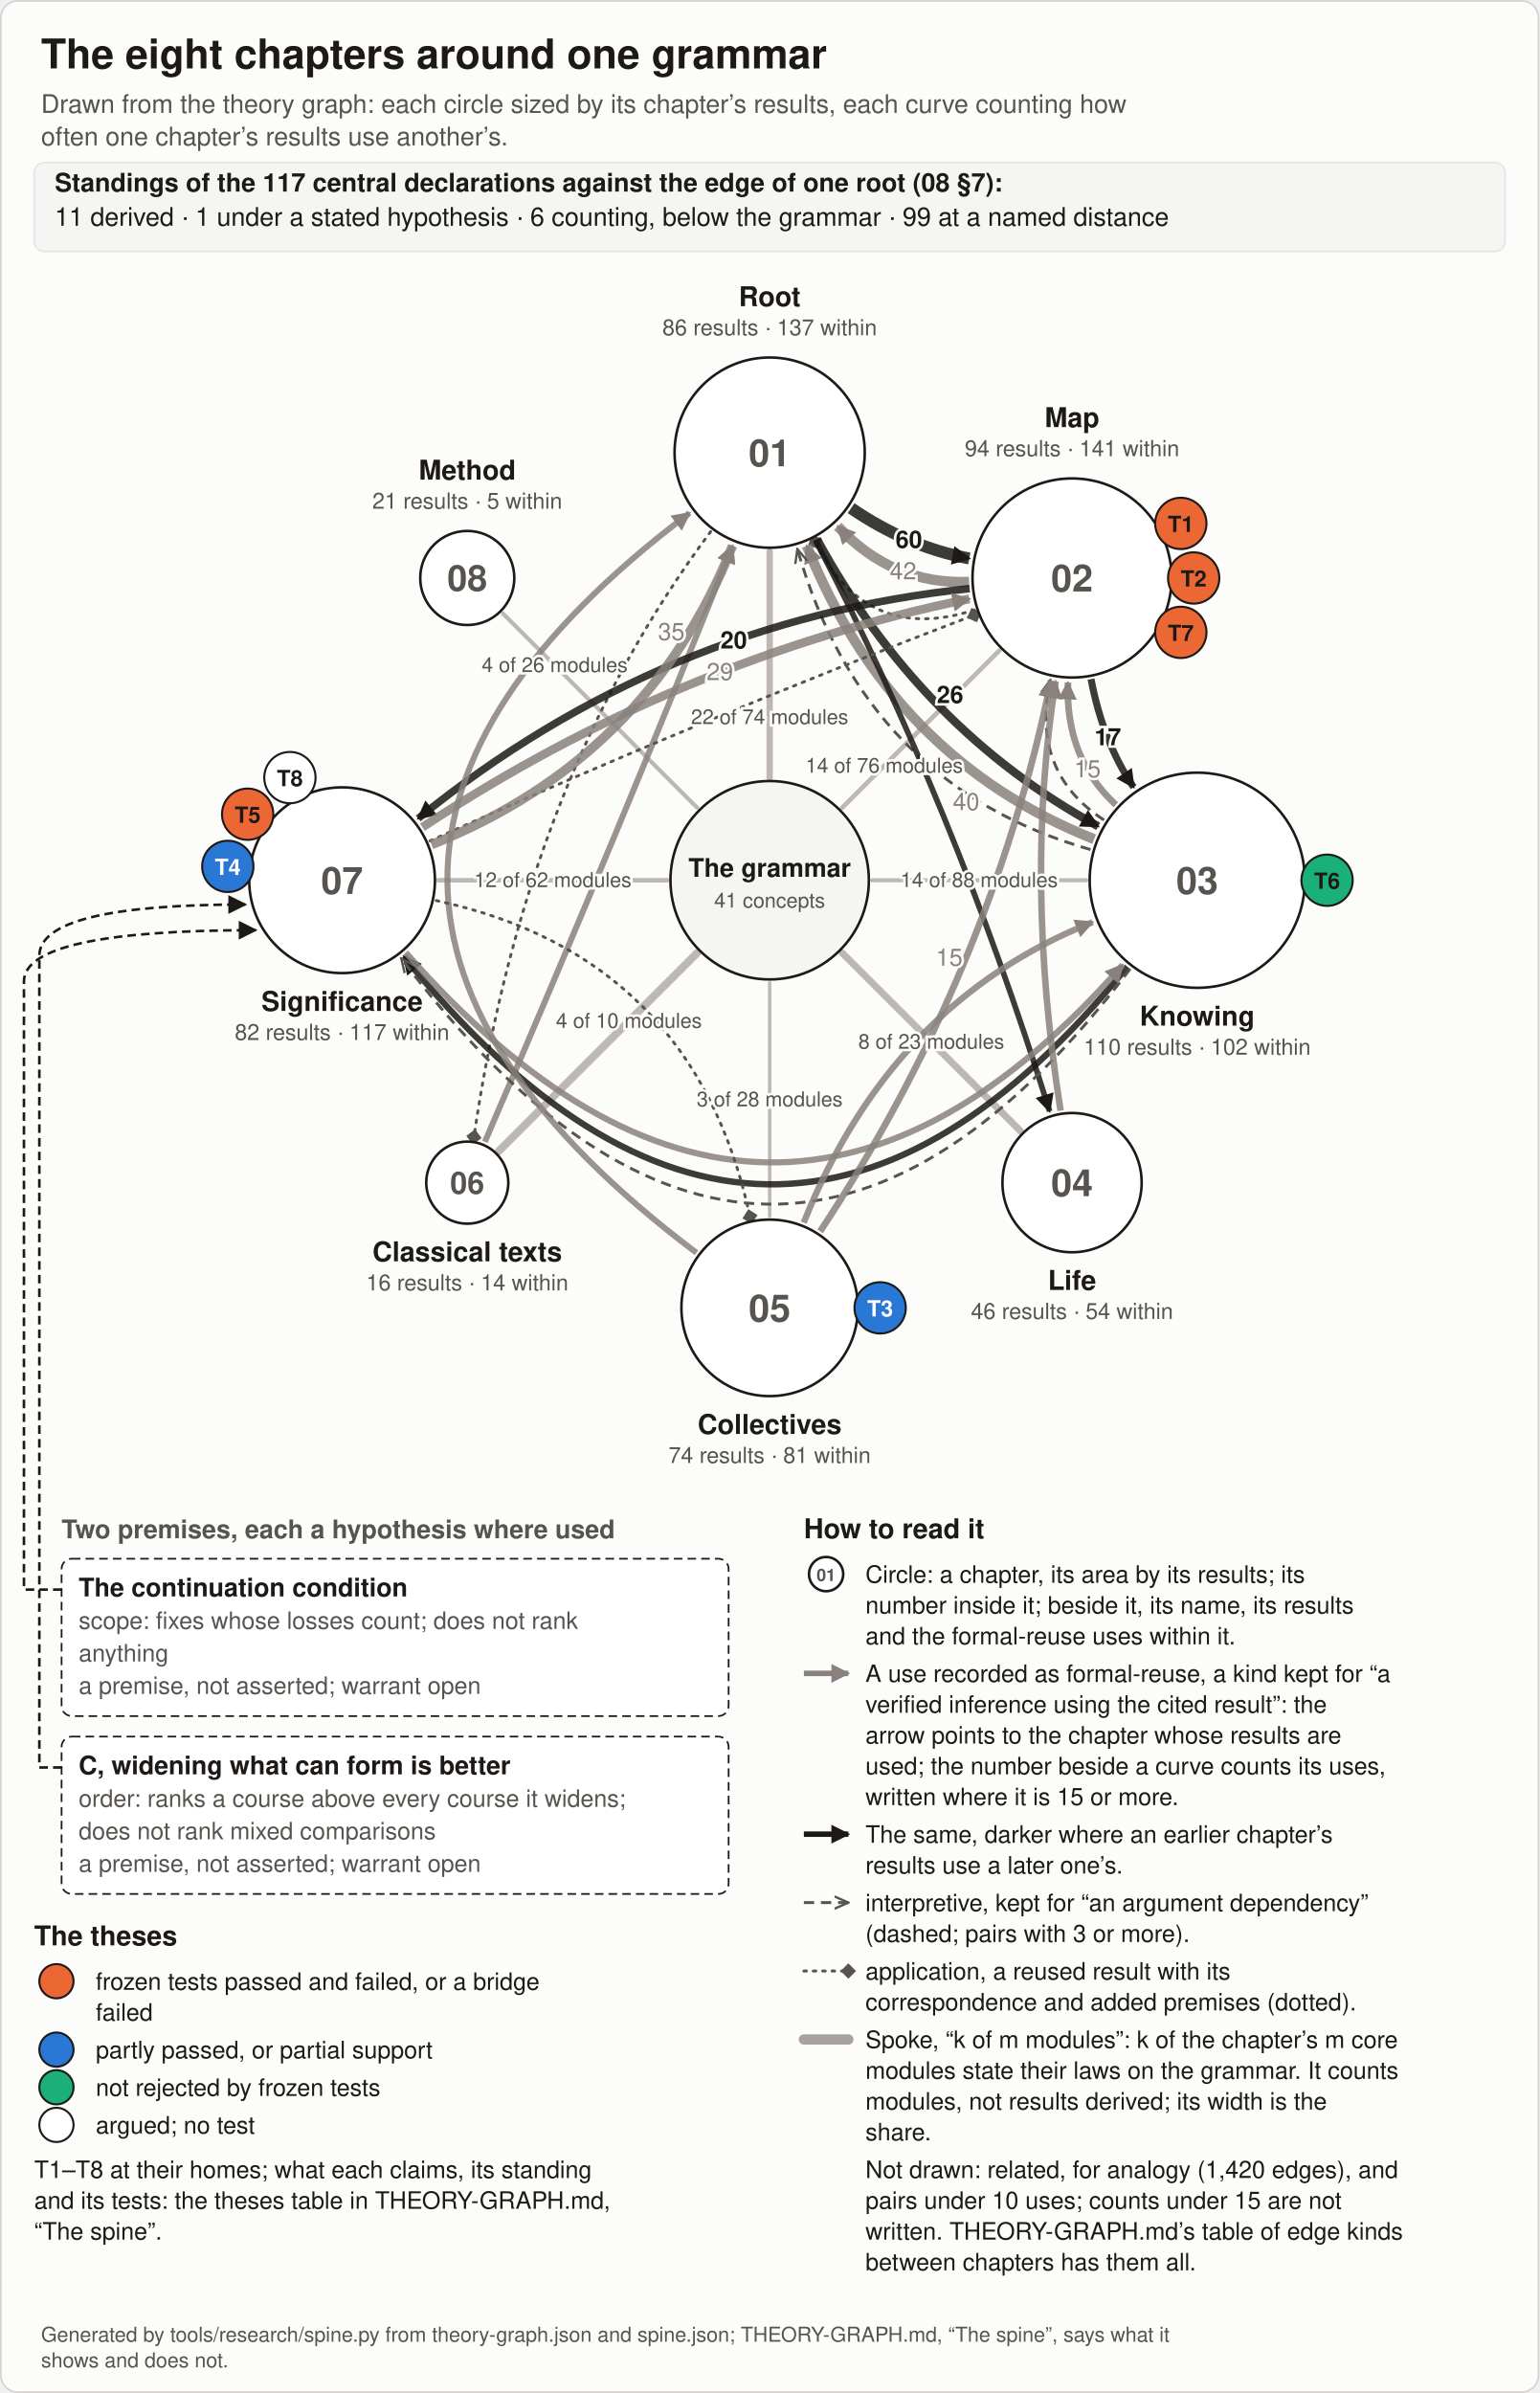
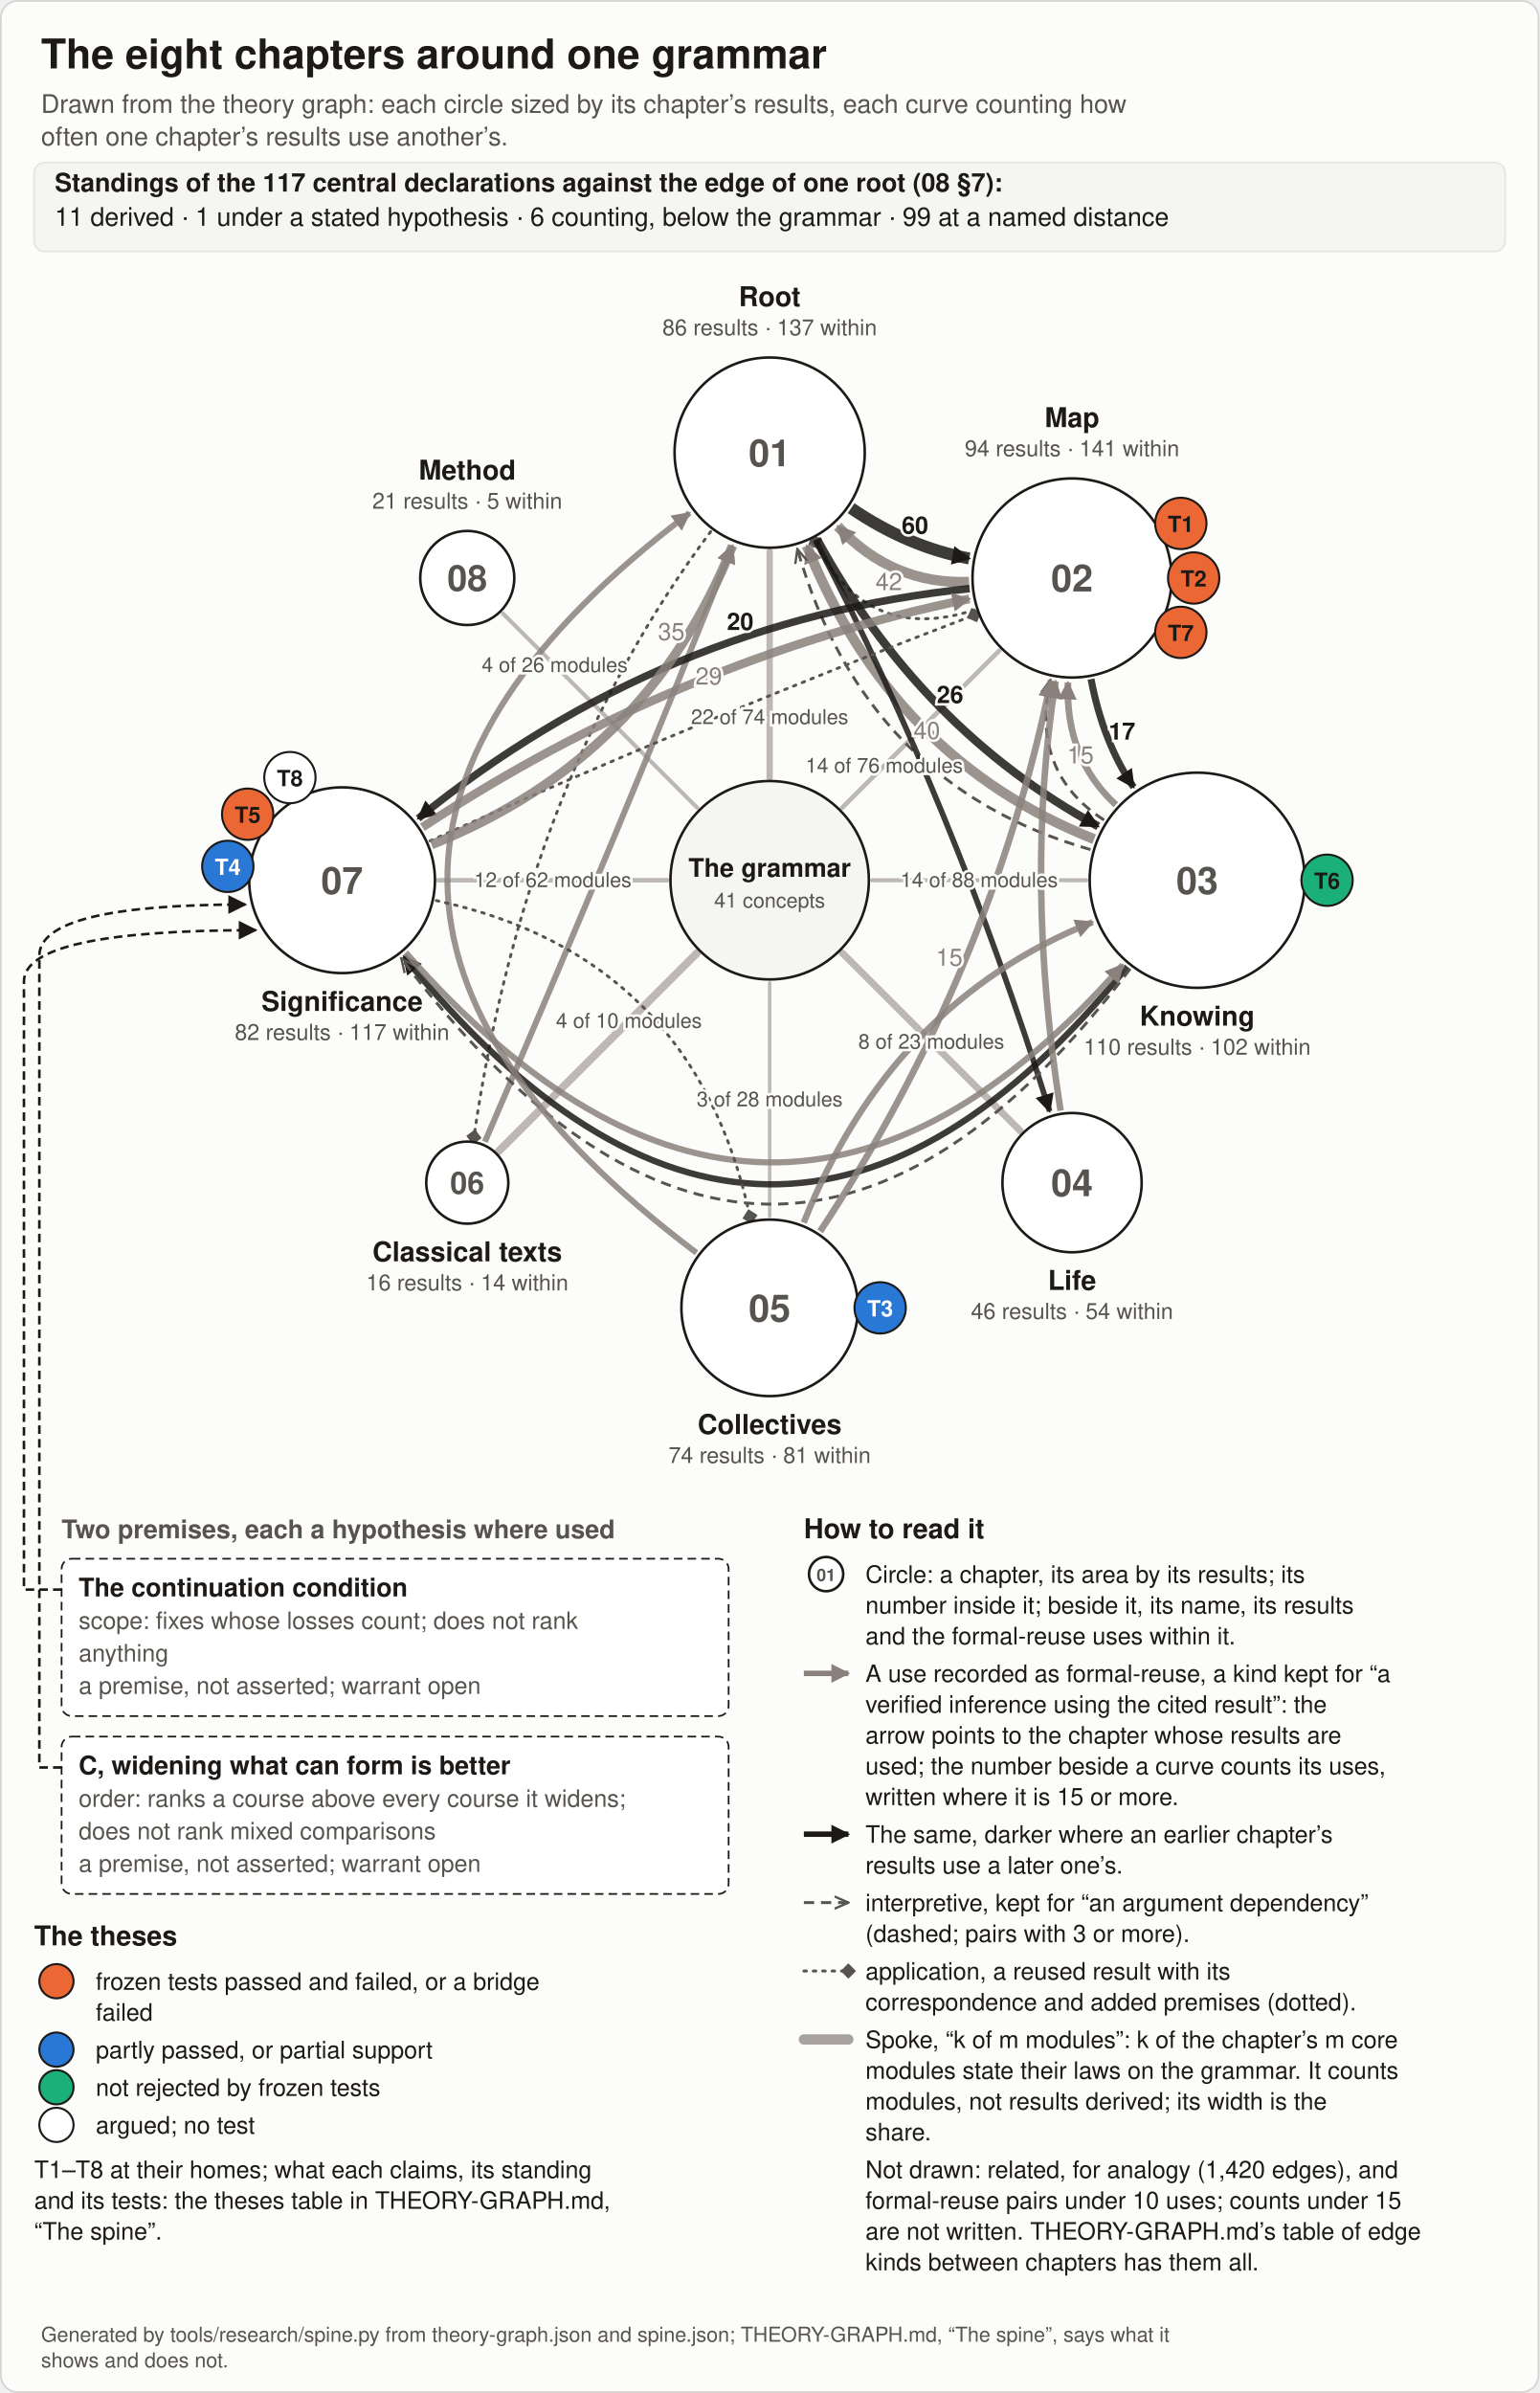
<svg xmlns="http://www.w3.org/2000/svg" viewBox="0 0 900 1399" width="900" height="1399" role="img" aria-labelledby="spine-title spine-desc" font-family="Helvetica, Arial, sans-serif">
  <defs>
    <marker id="fwd" viewBox="0 0 10 10" refX="9" refY="5" markerWidth="11" markerHeight="11" markerUnits="userSpaceOnUse" orient="auto">
      <path d="M0,0 L10,5 L0,10 z" fill="#8a817c" />
    </marker>
    <marker id="back" viewBox="0 0 10 10" refX="9" refY="5" markerWidth="11" markerHeight="11" markerUnits="userSpaceOnUse" orient="auto">
      <path d="M0,0 L10,5 L0,10 z" fill="#1c1917" />
    </marker>
    <marker id="thin" viewBox="0 0 10 10" refX="9" refY="5" markerWidth="9" markerHeight="9" markerUnits="userSpaceOnUse" orient="auto">
      <path d="M0,1 L9,5 L0,9" fill="none" stroke="#57534e" stroke-width="1.5" />
    </marker>
    <marker id="diamond" viewBox="0 0 10 10" refX="5" refY="5" markerWidth="9" markerHeight="9" markerUnits="userSpaceOnUse" orient="auto">
      <path d="M5,0 L10,5 L5,10 L0,5 z" fill="#57534e" />
    </marker>
  </defs>
  <rect x="0.5" y="0.5" width="899" height="1398" rx="10" fill="#fcfcfb" stroke="#d6d3d1" />
  <text x="24" y="40" font-size="24" font-weight="bold" text-anchor="start" fill="#1c1917">The eight chapters around one grammar</text>
  <text x="24" y="66" font-size="15" text-anchor="start" fill="#57534e">Drawn from the theory graph: each circle sized by its chapter’s results, each curve counting how</text>
  <text x="24" y="85" font-size="15" text-anchor="start" fill="#57534e">often one chapter’s results use another’s.</text>
  <rect x="20" y="95" width="860" height="52" rx="6" fill="#f5f5f4" stroke="#e7e5e4" />
  <text x="32" y="112" font-size="15" font-weight="bold" text-anchor="start" fill="#1c1917">Standings of the 117 central declarations against the edge of one root (08 §7):</text>
  <text x="32" y="132" font-size="15" text-anchor="start" fill="#1c1917">11 derived · 1 under a stated hypothesis · 6 counting, below the grammar · 99 at a named distance</text>
  <line x1="450" y1="322.3" x2="450" y2="454.6" stroke="#a8a29e" stroke-opacity="0.75" stroke-width="3.7" stroke-linecap="round" />
  <line x1="584.2" y1="380.4" x2="492.4" y2="472.2" stroke="#a8a29e" stroke-opacity="0.75" stroke-width="2.7" stroke-linecap="round" />
  <line x1="635.1" y1="514.6" x2="510" y2="514.6" stroke="#a8a29e" stroke-opacity="0.75" stroke-width="2.4" stroke-linecap="round" />
  <line x1="596.6" y1="661.2" x2="492.4" y2="557.1" stroke="#a8a29e" stroke-opacity="0.75" stroke-width="4.1" stroke-linecap="round" />
  <line x1="450" y1="711" x2="450" y2="574.6" stroke="#a8a29e" stroke-opacity="0.75" stroke-width="2" stroke-linecap="round" />
  <line x1="291.6" y1="673" x2="407.6" y2="557.1" stroke="#a8a29e" stroke-opacity="0.75" stroke-width="4.6" stroke-linecap="round" />
  <line x1="256.3" y1="514.6" x2="390" y2="514.6" stroke="#a8a29e" stroke-opacity="0.75" stroke-width="2.7" stroke-linecap="round" />
  <line x1="294.1" y1="358.7" x2="407.6" y2="472.2" stroke="#a8a29e" stroke-opacity="0.75" stroke-width="2.4" stroke-linecap="round" />
  <circle cx="450" cy="514.6" r="58" fill="#f5f5f4" stroke="#1c1917" stroke-width="1.5" />
  <text x="450" y="512.6" font-size="15" font-weight="bold" text-anchor="middle" fill="#1c1917">The grammar</text>
  <text x="450" y="530.6" font-size="12" text-anchor="middle" fill="#57534e">41 concepts</text>
  <path d="M497.6,297.1 Q530.7,319.7 566.7,326.5" fill="none" stroke="#1c1917" stroke-opacity="0.85" stroke-width="7" marker-end="url(#back)" />
  <path d="M566.6,340.2 Q521.6,341.9 489.8,307.7" fill="none" stroke="#8a817c" stroke-opacity="0.85" stroke-width="6" marker-end="url(#fwd)" />
  <path d="M569.6,356.6 Q507,377 476.5,316.9" fill="none" stroke="#57534e" stroke-width="1.7" stroke-dasharray="1.5 4" stroke-linecap="round" marker-end="url(#diamond)" />
  <path d="M477.6,315.2 Q538.2,426.4 642.1,483.1" fill="none" stroke="#1c1917" stroke-opacity="0.85" stroke-width="4.9" marker-end="url(#back)" />
  <path d="M639.7,490.6 Q521.3,443.4 471.7,319.1" fill="none" stroke="#8a817c" stroke-opacity="0.85" stroke-width="5.9" marker-end="url(#fwd)" />
  <path d="M637.6,496.7 Q505.7,458.9 466.2,321" fill="none" stroke="#57534e" stroke-width="1.7" stroke-dasharray="6 4" marker-end="url(#thin)" />
  <path d="M476.7,315.7 Q557.5,470.1 613.7,649.7" fill="none" stroke="#1c1917" stroke-opacity="0.85" stroke-width="3.3" marker-end="url(#back)" />
  <path d="M415.5,310.8 Q307.4,455.6 277.1,664.7" fill="none" stroke="#57534e" stroke-width="1.7" stroke-dasharray="1.5 4" stroke-linecap="round" marker-end="url(#diamond)" />
  <path d="M283.5,667.5 Q364.7,479.3 428.3,319.1" fill="none" stroke="#8a817c" stroke-opacity="0.85" stroke-width="3.5" marker-end="url(#fwd)" />
  <path d="M637.9,397 Q644.9,433.9 662.8,460.2" fill="none" stroke="#1c1917" stroke-opacity="0.85" stroke-width="4.1" marker-end="url(#back)" />
  <path d="M652.4,470.5 Q622.7,443.1 624.4,399" fill="none" stroke="#8a817c" stroke-opacity="0.85" stroke-width="3.9" marker-end="url(#fwd)" />
  <path d="M645.5,479.4 Q602.4,451.5 614,397.7" fill="none" stroke="#57534e" stroke-width="1.7" stroke-dasharray="6 4" marker-end="url(#thin)" />
  <path d="M566.9,344.1 Q387.1,362.8 244.5,478.5" fill="none" stroke="#1c1917" stroke-opacity="0.85" stroke-width="4.4" marker-end="url(#back)" />
  <path d="M247,483.6 Q396.3,385 566.8,350.1" fill="none" stroke="#8a817c" stroke-opacity="0.85" stroke-width="5.1" marker-end="url(#fwd)" />
  <path d="M251.4,491.6 Q410.8,420.1 569.6,359.6" fill="none" stroke="#57534e" stroke-width="1.7" stroke-dasharray="1.5 4" stroke-linecap="round" marker-end="url(#diamond)" />
  <path d="M659.1,565.1 Q450,822.6 236.1,559.2" fill="none" stroke="#1c1917" stroke-opacity="0.85" stroke-width="3.7" marker-end="url(#back)" />
  <path d="M660.8,566.4 Q450,844.6 234.6,560.3" fill="none" stroke="#57534e" stroke-width="1.7" stroke-dasharray="6 4" marker-end="url(#thin)" />
  <path d="M237.2,556.9 Q450,798.6 656.4,564.1" fill="none" stroke="#8a817c" stroke-opacity="0.85" stroke-width="3.6" marker-end="url(#fwd)" />
  <path d="M620.1,649.3 Q598.8,514.6 617.2,398.3" fill="none" stroke="#8a817c" stroke-opacity="0.85" stroke-width="3.8" marker-end="url(#fwd)" />
  <path d="M407.2,732.4 Q118,514.6 403.2,299.9" fill="none" stroke="#8a817c" stroke-opacity="0.85" stroke-width="3.5" marker-end="url(#fwd)" />
  <path d="M479.5,719.9 Q579.6,568.3 614.5,397.8" fill="none" stroke="#8a817c" stroke-opacity="0.85" stroke-width="3.9" marker-end="url(#fwd)" />
  <path d="M469.9,714.8 Q521.3,585.9 638.8,539.1" fill="none" stroke="#8a817c" stroke-opacity="0.85" stroke-width="3.7" marker-end="url(#fwd)" />
  <path d="M252.3,493.8 Q378.7,443.4 428.3,319.1" fill="none" stroke="#8a817c" stroke-opacity="0.85" stroke-width="5.5" marker-end="url(#fwd)" />
  <path d="M255.1,526.5 Q405.6,559 438.5,711.3" fill="none" stroke="#57534e" stroke-width="1.7" stroke-dasharray="1.5 4" stroke-linecap="round" marker-end="url(#diamond)" />
  <circle cx="450" cy="264.6" r="55.6" fill="#ffffff" stroke="#1c1917" stroke-width="1.5" />
  <text x="450" y="272.6" font-size="22" font-weight="bold" text-anchor="middle" fill="#57534e">01</text>
  <text x="450" y="179" font-size="16" font-weight="bold" text-anchor="middle" fill="#1c1917" stroke="#fcfcfb" stroke-width="3" paint-order="stroke">Root</text>
  <text x="450" y="196" font-size="13" text-anchor="middle" fill="#57534e" stroke="#fcfcfb" stroke-width="3" paint-order="stroke">86 results · 137 within</text>
  <circle cx="626.8" cy="337.9" r="58.2" fill="#ffffff" stroke="#1c1917" stroke-width="1.5" />
  <text x="626.8" y="345.8" font-size="22" font-weight="bold" text-anchor="middle" fill="#57534e">02</text>
  <text x="626.8" y="249.7" font-size="16" font-weight="bold" text-anchor="middle" fill="#1c1917" stroke="#fcfcfb" stroke-width="3" paint-order="stroke">Map</text>
  <text x="626.8" y="266.7" font-size="13" text-anchor="middle" fill="#57534e" stroke="#fcfcfb" stroke-width="3" paint-order="stroke">94 results · 141 within</text>
  <circle cx="700" cy="514.6" r="62.9" fill="#ffffff" stroke="#1c1917" stroke-width="1.5" />
  <text x="700" y="522.6" font-size="22" font-weight="bold" text-anchor="middle" fill="#57534e">03</text>
  <text x="700" y="599.6" font-size="16" font-weight="bold" text-anchor="middle" fill="#1c1917" stroke="#fcfcfb" stroke-width="3" paint-order="stroke">Knowing</text>
  <text x="700" y="616.6" font-size="13" text-anchor="middle" fill="#57534e" stroke="#fcfcfb" stroke-width="3" paint-order="stroke">110 results · 102 within</text>
  <circle cx="626.8" cy="691.4" r="40.7" fill="#ffffff" stroke="#1c1917" stroke-width="1.5" />
  <text x="626.8" y="699.3" font-size="22" font-weight="bold" text-anchor="middle" fill="#57534e">04</text>
  <text x="626.8" y="754.1" font-size="16" font-weight="bold" text-anchor="middle" fill="#1c1917" stroke="#fcfcfb" stroke-width="3" paint-order="stroke">Life</text>
  <text x="626.8" y="771.1" font-size="13" text-anchor="middle" fill="#57534e" stroke="#fcfcfb" stroke-width="3" paint-order="stroke">46 results · 54 within</text>
  <circle cx="450" cy="764.6" r="51.6" fill="#ffffff" stroke="#1c1917" stroke-width="1.5" />
  <text x="450" y="772.6" font-size="22" font-weight="bold" text-anchor="middle" fill="#57534e">05</text>
  <text x="450" y="838.3" font-size="16" font-weight="bold" text-anchor="middle" fill="#1c1917" stroke="#fcfcfb" stroke-width="3" paint-order="stroke">Collectives</text>
  <text x="450" y="855.3" font-size="13" text-anchor="middle" fill="#57534e" stroke="#fcfcfb" stroke-width="3" paint-order="stroke">74 results · 81 within</text>
  <circle cx="273.2" cy="691.4" r="24" fill="#ffffff" stroke="#1c1917" stroke-width="1.5" />
  <text x="273.2" y="697.9" font-size="18" font-weight="bold" text-anchor="middle" fill="#57534e">06</text>
  <text x="273.2" y="737.4" font-size="16" font-weight="bold" text-anchor="middle" fill="#1c1917" stroke="#fcfcfb" stroke-width="3" paint-order="stroke">Classical texts</text>
  <text x="273.2" y="754.4" font-size="13" text-anchor="middle" fill="#57534e" stroke="#fcfcfb" stroke-width="3" paint-order="stroke">16 results · 14 within</text>
  <circle cx="200" cy="514.6" r="54.3" fill="#ffffff" stroke="#1c1917" stroke-width="1.5" />
  <text x="200" y="522.6" font-size="22" font-weight="bold" text-anchor="middle" fill="#57534e">07</text>
  <text x="200" y="591" font-size="16" font-weight="bold" text-anchor="middle" fill="#1c1917" stroke="#fcfcfb" stroke-width="3" paint-order="stroke">Significance</text>
  <text x="200" y="608" font-size="13" text-anchor="middle" fill="#57534e" stroke="#fcfcfb" stroke-width="3" paint-order="stroke">82 results · 117 within</text>
  <circle cx="273.2" cy="337.9" r="27.5" fill="#ffffff" stroke="#1c1917" stroke-width="1.5" />
  <text x="273.2" y="345.4" font-size="21" font-weight="bold" text-anchor="middle" fill="#57534e">08</text>
  <text x="273.2" y="280.4" font-size="16" font-weight="bold" text-anchor="middle" fill="#1c1917" stroke="#fcfcfb" stroke-width="3" paint-order="stroke">Method</text>
  <text x="273.2" y="297.4" font-size="13" text-anchor="middle" fill="#57534e" stroke="#fcfcfb" stroke-width="3" paint-order="stroke">21 results · 5 within</text>
  <circle cx="690.4" cy="306" r="15" fill="#eb6834" stroke="#1c1917" stroke-width="1.2" />
  <text x="690.4" y="311" font-size="13" font-weight="bold" text-anchor="middle" fill="#1c1917">T1</text>
  <circle cx="697.9" cy="337.9" r="15" fill="#eb6834" stroke="#1c1917" stroke-width="1.2" />
  <text x="697.9" y="342.9" font-size="13" font-weight="bold" text-anchor="middle" fill="#1c1917">T2</text>
  <circle cx="690.4" cy="369.7" r="15" fill="#eb6834" stroke="#1c1917" stroke-width="1.2" />
  <text x="690.4" y="374.7" font-size="13" font-weight="bold" text-anchor="middle" fill="#1c1917">T7</text>
  <circle cx="514.6" cy="764.6" r="15" fill="#2a78d6" stroke="#1c1917" stroke-width="1.2" />
  <text x="514.6" y="769.6" font-size="13" font-weight="bold" text-anchor="middle" fill="#ffffff">T3</text>
  <circle cx="133.2" cy="506.5" r="15" fill="#2a78d6" stroke="#1c1917" stroke-width="1.2" />
  <text x="133.2" y="511.5" font-size="13" font-weight="bold" text-anchor="middle" fill="#ffffff">T4</text>
  <circle cx="144.8" cy="476" r="15" fill="#eb6834" stroke="#1c1917" stroke-width="1.2" />
  <text x="144.8" y="481" font-size="13" font-weight="bold" text-anchor="middle" fill="#1c1917">T5</text>
  <circle cx="169.5" cy="454.6" r="15" fill="#ffffff" stroke="#1c1917" stroke-width="1.2" />
  <text x="169.5" y="459.6" font-size="13" font-weight="bold" text-anchor="middle" fill="#1c1917">T8</text>
  <circle cx="775.9" cy="514.6" r="15" fill="#1baf7a" stroke="#1c1917" stroke-width="1.2" />
  <text x="775.9" y="519.6" font-size="13" font-weight="bold" text-anchor="middle" fill="#1c1917">T6</text>
  <text x="450" y="423.3" font-size="12" text-anchor="middle" fill="#57534e" stroke="#fcfcfb" stroke-width="3" paint-order="stroke">22 of 74 modules</text>
  <text x="517" y="451.7" font-size="12" text-anchor="middle" fill="#57534e" stroke="#fcfcfb" stroke-width="3" paint-order="stroke">14 of 76 modules</text>
  <text x="572.5" y="518.6" font-size="12" text-anchor="middle" fill="#57534e" stroke="#fcfcfb" stroke-width="3" paint-order="stroke">14 of 88 modules</text>
  <text x="544.5" y="613.1" font-size="12" text-anchor="middle" fill="#57534e" stroke="#fcfcfb" stroke-width="3" paint-order="stroke">8 of 23 modules</text>
  <text x="450" y="646.8" font-size="12" text-anchor="middle" fill="#57534e" stroke="#fcfcfb" stroke-width="3" paint-order="stroke">3 of 28 modules</text>
  <text x="367.7" y="600.9" font-size="12" text-anchor="middle" fill="#57534e" stroke="#fcfcfb" stroke-width="3" paint-order="stroke">4 of 10 modules</text>
  <text x="323.2" y="518.6" font-size="12" text-anchor="middle" fill="#57534e" stroke="#fcfcfb" stroke-width="3" paint-order="stroke">12 of 62 modules</text>
  <text x="324.3" y="392.9" font-size="12" text-anchor="middle" fill="#57534e" stroke="#fcfcfb" stroke-width="3" paint-order="stroke">4 of 26 modules</text>
-   <text x="531.4" y="320.3" font-size="14" font-weight="bold" text-anchor="middle" fill="#1c1917" stroke="#fcfcfb" stroke-width="3" paint-order="stroke">60</text>
-   <text x="528" y="338.7" font-size="14" text-anchor="middle" fill="#8a817c" stroke="#fcfcfb" stroke-width="3" paint-order="stroke">42</text>
-   <text x="564.9" y="473.6" font-size="14" text-anchor="middle" fill="#8a817c" stroke="#fcfcfb" stroke-width="3" paint-order="stroke">40</text>
+   <text x="535" y="312" font-size="14" font-weight="bold" text-anchor="middle" fill="#1c1917" stroke="#fcfcfb" stroke-width="3" paint-order="stroke">60</text>
+   <text x="519.7" y="345" font-size="14" text-anchor="middle" fill="#8a817c" stroke="#fcfcfb" stroke-width="3" paint-order="stroke">42</text>
+   <text x="541.9" y="432" font-size="14" text-anchor="middle" fill="#8a817c" stroke="#fcfcfb" stroke-width="3" paint-order="stroke">40</text>
  <text x="392.5" y="374.2" font-size="14" text-anchor="middle" fill="#8a817c" stroke="#fcfcfb" stroke-width="3" paint-order="stroke">35</text>
-   <text x="420.9" y="397.6" font-size="14" text-anchor="middle" fill="#8a817c" stroke="#fcfcfb" stroke-width="3" paint-order="stroke">29</text>
+   <text x="414.4" y="400.2" font-size="14" text-anchor="middle" fill="#8a817c" stroke="#fcfcfb" stroke-width="3" paint-order="stroke">29</text>
  <text x="555.5" y="411" font-size="14" font-weight="bold" text-anchor="middle" fill="#1c1917" stroke="#fcfcfb" stroke-width="3" paint-order="stroke">26</text>
-   <text x="429" y="379.1" font-size="14" font-weight="bold" text-anchor="middle" fill="#1c1917" stroke="#fcfcfb" stroke-width="3" paint-order="stroke">20</text>
-   <text x="647.7" y="435.7" font-size="14" font-weight="bold" text-anchor="middle" fill="#1c1917" stroke="#fcfcfb" stroke-width="3" paint-order="stroke">17</text>
-   <text x="635.8" y="454.4" font-size="14" text-anchor="middle" fill="#8a817c" stroke="#fcfcfb" stroke-width="3" paint-order="stroke">15</text>
+   <text x="432.8" y="368.3" font-size="14" font-weight="bold" text-anchor="middle" fill="#1c1917" stroke="#fcfcfb" stroke-width="3" paint-order="stroke">20</text>
+   <text x="656" y="432.4" font-size="14" font-weight="bold" text-anchor="middle" fill="#1c1917" stroke="#fcfcfb" stroke-width="3" paint-order="stroke">17</text>
+   <text x="631.7" y="446.3" font-size="14" text-anchor="middle" fill="#8a817c" stroke="#fcfcfb" stroke-width="3" paint-order="stroke">15</text>
  <text x="555" y="564.6" font-size="14" text-anchor="middle" fill="#8a817c" stroke="#fcfcfb" stroke-width="3" paint-order="stroke">15</text>
  <text x="36" y="899.3" font-size="15" font-weight="bold" text-anchor="start" fill="#57534e">Two premises, each a hypothesis where used</text>
  <rect x="36" y="911.256" width="390" height="92" rx="6" fill="#ffffff" stroke="#1c1917" stroke-dasharray="5 3" />
  <text x="46" y="933.3" font-size="15" font-weight="bold" text-anchor="start" fill="#1c1917">The continuation condition</text>
  <text x="46" y="952.3" font-size="14" text-anchor="start" fill="#57534e">scope: fixes whose losses count; does not rank</text>
  <text x="46" y="971.3" font-size="14" text-anchor="start" fill="#57534e">anything</text>
  <text x="46" y="990.3" font-size="14" text-anchor="start" fill="#57534e">a premise, not asserted; warrant open</text>
  <path d="M36,929.3 L14,929.3 L14,573.8 Q14,543.8 149.5,543.8" fill="none" stroke="#1c1917" stroke-width="1.5" stroke-dasharray="5 3" marker-end="url(#back)" />
  <rect x="36" y="1015.256" width="390" height="92" rx="6" fill="#ffffff" stroke="#1c1917" stroke-dasharray="5 3" />
  <text x="46" y="1037.3" font-size="15" font-weight="bold" text-anchor="start" fill="#1c1917">C, widening what can form is better</text>
  <text x="46" y="1056.3" font-size="14" text-anchor="start" fill="#57534e">order: ranks a course above every course it widens;</text>
  <text x="46" y="1075.3" font-size="14" text-anchor="start" fill="#57534e">does not rank mixed comparisons</text>
  <text x="46" y="1094.3" font-size="14" text-anchor="start" fill="#57534e">a premise, not asserted; warrant open</text>
  <path d="M36,1033.3 L23,1033.3 L23,558.8 Q23,528.8 143.4,528.8" fill="none" stroke="#1c1917" stroke-width="1.5" stroke-dasharray="5 3" marker-end="url(#back)" />
  <text x="20" y="1137.3" font-size="16" font-weight="bold" text-anchor="start" fill="#1c1917">The theses</text>
  <circle cx="33" cy="1158.256" r="10" fill="#eb6834" stroke="#1c1917" stroke-width="1.2" />
  <text x="56" y="1163.3" font-size="14" text-anchor="start" fill="#1c1917">frozen tests passed and failed, or a bridge</text>
  <text x="56" y="1181.3" font-size="14" text-anchor="start" fill="#1c1917">failed</text>
  <circle cx="33" cy="1198.256" r="10" fill="#2a78d6" stroke="#1c1917" stroke-width="1.2" />
  <text x="56" y="1203.3" font-size="14" text-anchor="start" fill="#1c1917">partly passed, or partial support</text>
  <circle cx="33" cy="1220.256" r="10" fill="#1baf7a" stroke="#1c1917" stroke-width="1.2" />
  <text x="56" y="1225.3" font-size="14" text-anchor="start" fill="#1c1917">not rejected by frozen tests</text>
  <circle cx="33" cy="1242.256" r="10" fill="#ffffff" stroke="#1c1917" stroke-width="1.2" />
  <text x="56" y="1247.3" font-size="14" text-anchor="start" fill="#1c1917">argued; no test</text>
  <text x="20" y="1273.3" font-size="14" text-anchor="start" fill="#1c1917">T1–T8 at their homes; what each claims, its standing</text>
  <text x="20" y="1291.3" font-size="14" text-anchor="start" fill="#1c1917">and its tests: the theses table in THEORY-GRAPH.md,</text>
  <text x="20" y="1309.3" font-size="14" text-anchor="start" fill="#1c1917">“The spine”.</text>
  <text x="470" y="899.3" font-size="16" font-weight="bold" text-anchor="start" fill="#1c1917">How to read it</text>
  <circle cx="483" cy="920.256" r="10" fill="#ffffff" stroke="#1c1917" stroke-width="1.5" />
  <text x="483" y="924.3" font-size="10" font-weight="bold" text-anchor="middle" fill="#57534e">01</text>
  <text x="506" y="925.3" font-size="14" text-anchor="start" fill="#1c1917">Circle: a chapter, its area by its results; its</text>
  <text x="506" y="943.3" font-size="14" text-anchor="start" fill="#1c1917">number inside it; beside it, its name, its results</text>
  <text x="506" y="961.3" font-size="14" text-anchor="start" fill="#1c1917">and the formal-reuse uses within it.</text>
  <line x1="470" y1="978.3" x2="496" y2="978.3" stroke="#8a817c" stroke-width="3.2" marker-end="url(#fwd)" />
  <text x="506" y="983.3" font-size="14" text-anchor="start" fill="#1c1917">A use recorded as formal-reuse, a kind kept for “a</text>
  <text x="506" y="1001.3" font-size="14" text-anchor="start" fill="#1c1917">verified inference using the cited result”: the</text>
  <text x="506" y="1019.3" font-size="14" text-anchor="start" fill="#1c1917">arrow points to the chapter whose results are</text>
  <text x="506" y="1037.3" font-size="14" text-anchor="start" fill="#1c1917">used; the number beside a curve counts its uses,</text>
  <text x="506" y="1055.3" font-size="14" text-anchor="start" fill="#1c1917">written where it is 15 or more.</text>
  <line x1="470" y1="1072.3" x2="496" y2="1072.3" stroke="#1c1917" stroke-width="3.2" marker-end="url(#back)" />
  <text x="506" y="1077.3" font-size="14" text-anchor="start" fill="#1c1917">The same, darker where an earlier chapter’s</text>
  <text x="506" y="1095.3" font-size="14" text-anchor="start" fill="#1c1917">results use a later one’s.</text>
  <line x1="470" y1="1112.3" x2="496" y2="1112.3" stroke="#57534e" stroke-width="1.7" stroke-dasharray="6 4" marker-end="url(#thin)" />
  <text x="506" y="1117.3" font-size="14" text-anchor="start" fill="#1c1917">interpretive, kept for “an argument dependency”</text>
  <text x="506" y="1135.3" font-size="14" text-anchor="start" fill="#1c1917">(dashed; pairs with 3 or more).</text>
  <line x1="470" y1="1152.3" x2="496" y2="1152.3" stroke="#57534e" stroke-width="1.7" stroke-dasharray="1.5 4" stroke-linecap="round" marker-end="url(#diamond)" />
  <text x="506" y="1157.3" font-size="14" text-anchor="start" fill="#1c1917">application, a reused result with its</text>
  <text x="506" y="1175.3" font-size="14" text-anchor="start" fill="#1c1917">correspondence and added premises (dotted).</text>
  <line x1="470" y1="1192.3" x2="496" y2="1192.3" stroke="#a8a29e" stroke-width="6" stroke-linecap="round" />
  <text x="506" y="1197.3" font-size="14" text-anchor="start" fill="#1c1917">Spoke, “k of m modules”: k of the chapter’s m core</text>
  <text x="506" y="1215.3" font-size="14" text-anchor="start" fill="#1c1917">modules state their laws on the grammar. It counts</text>
  <text x="506" y="1233.3" font-size="14" text-anchor="start" fill="#1c1917">modules, not results derived; its width is the</text>
  <text x="506" y="1251.3" font-size="14" text-anchor="start" fill="#1c1917">share.</text>
  <text x="506" y="1273.3" font-size="14" text-anchor="start" fill="#1c1917">Not drawn: related, for analogy (1,420 edges), and</text>
-   <text x="506" y="1291.3" font-size="14" text-anchor="start" fill="#1c1917">pairs under 10 uses; counts under 15 are not</text>
-   <text x="506" y="1309.3" font-size="14" text-anchor="start" fill="#1c1917">written. THEORY-GRAPH.md’s table of edge kinds</text>
-   <text x="506" y="1327.3" font-size="14" text-anchor="start" fill="#1c1917">between chapters has them all.</text>
+   <text x="506" y="1291.3" font-size="14" text-anchor="start" fill="#1c1917">formal-reuse pairs under 10 uses; counts under 15</text>
+   <text x="506" y="1309.3" font-size="14" text-anchor="start" fill="#1c1917">are not written. THEORY-GRAPH.md’s table of edge</text>
+   <text x="506" y="1327.3" font-size="14" text-anchor="start" fill="#1c1917">kinds between chapters has them all.</text>
  <text x="24" y="1369" font-size="12" text-anchor="start" fill="#57534e">Generated by tools/research/spine.py from theory-graph.json and spine.json; THEORY-GRAPH.md, “The spine”, says what it</text>
  <text x="24" y="1384" font-size="12" text-anchor="start" fill="#57534e">shows and does not.</text>
</svg>
